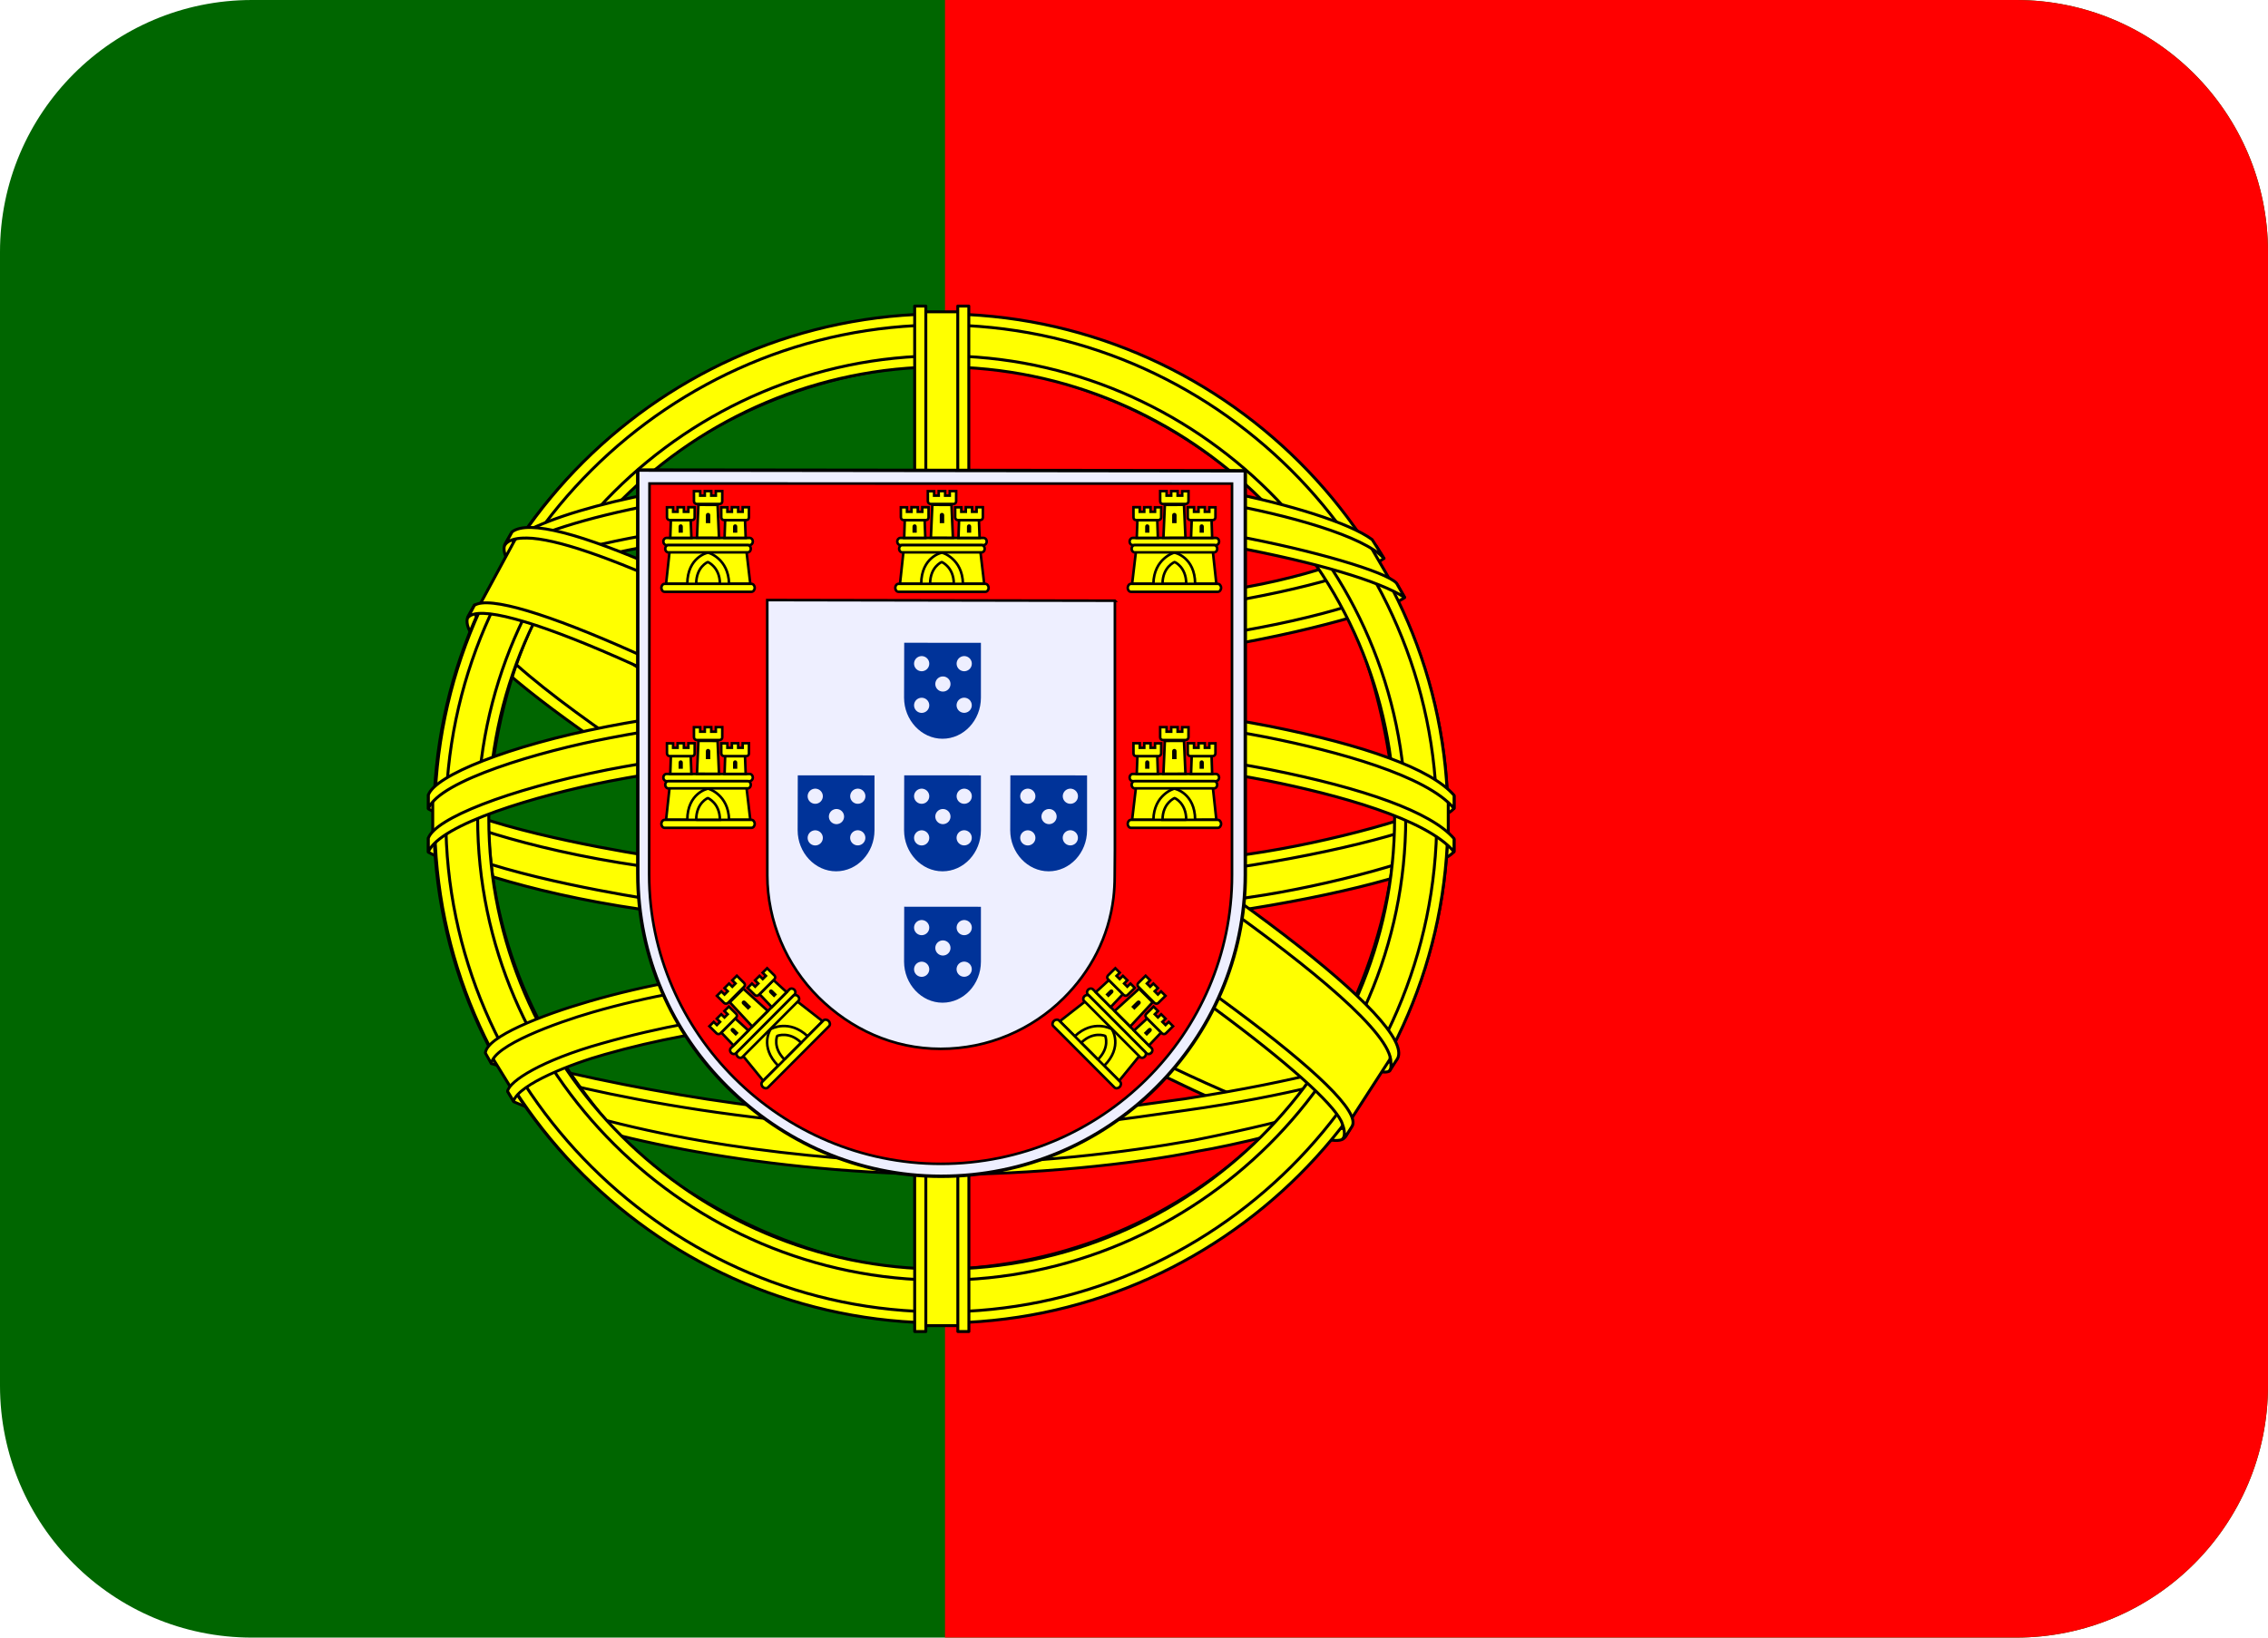
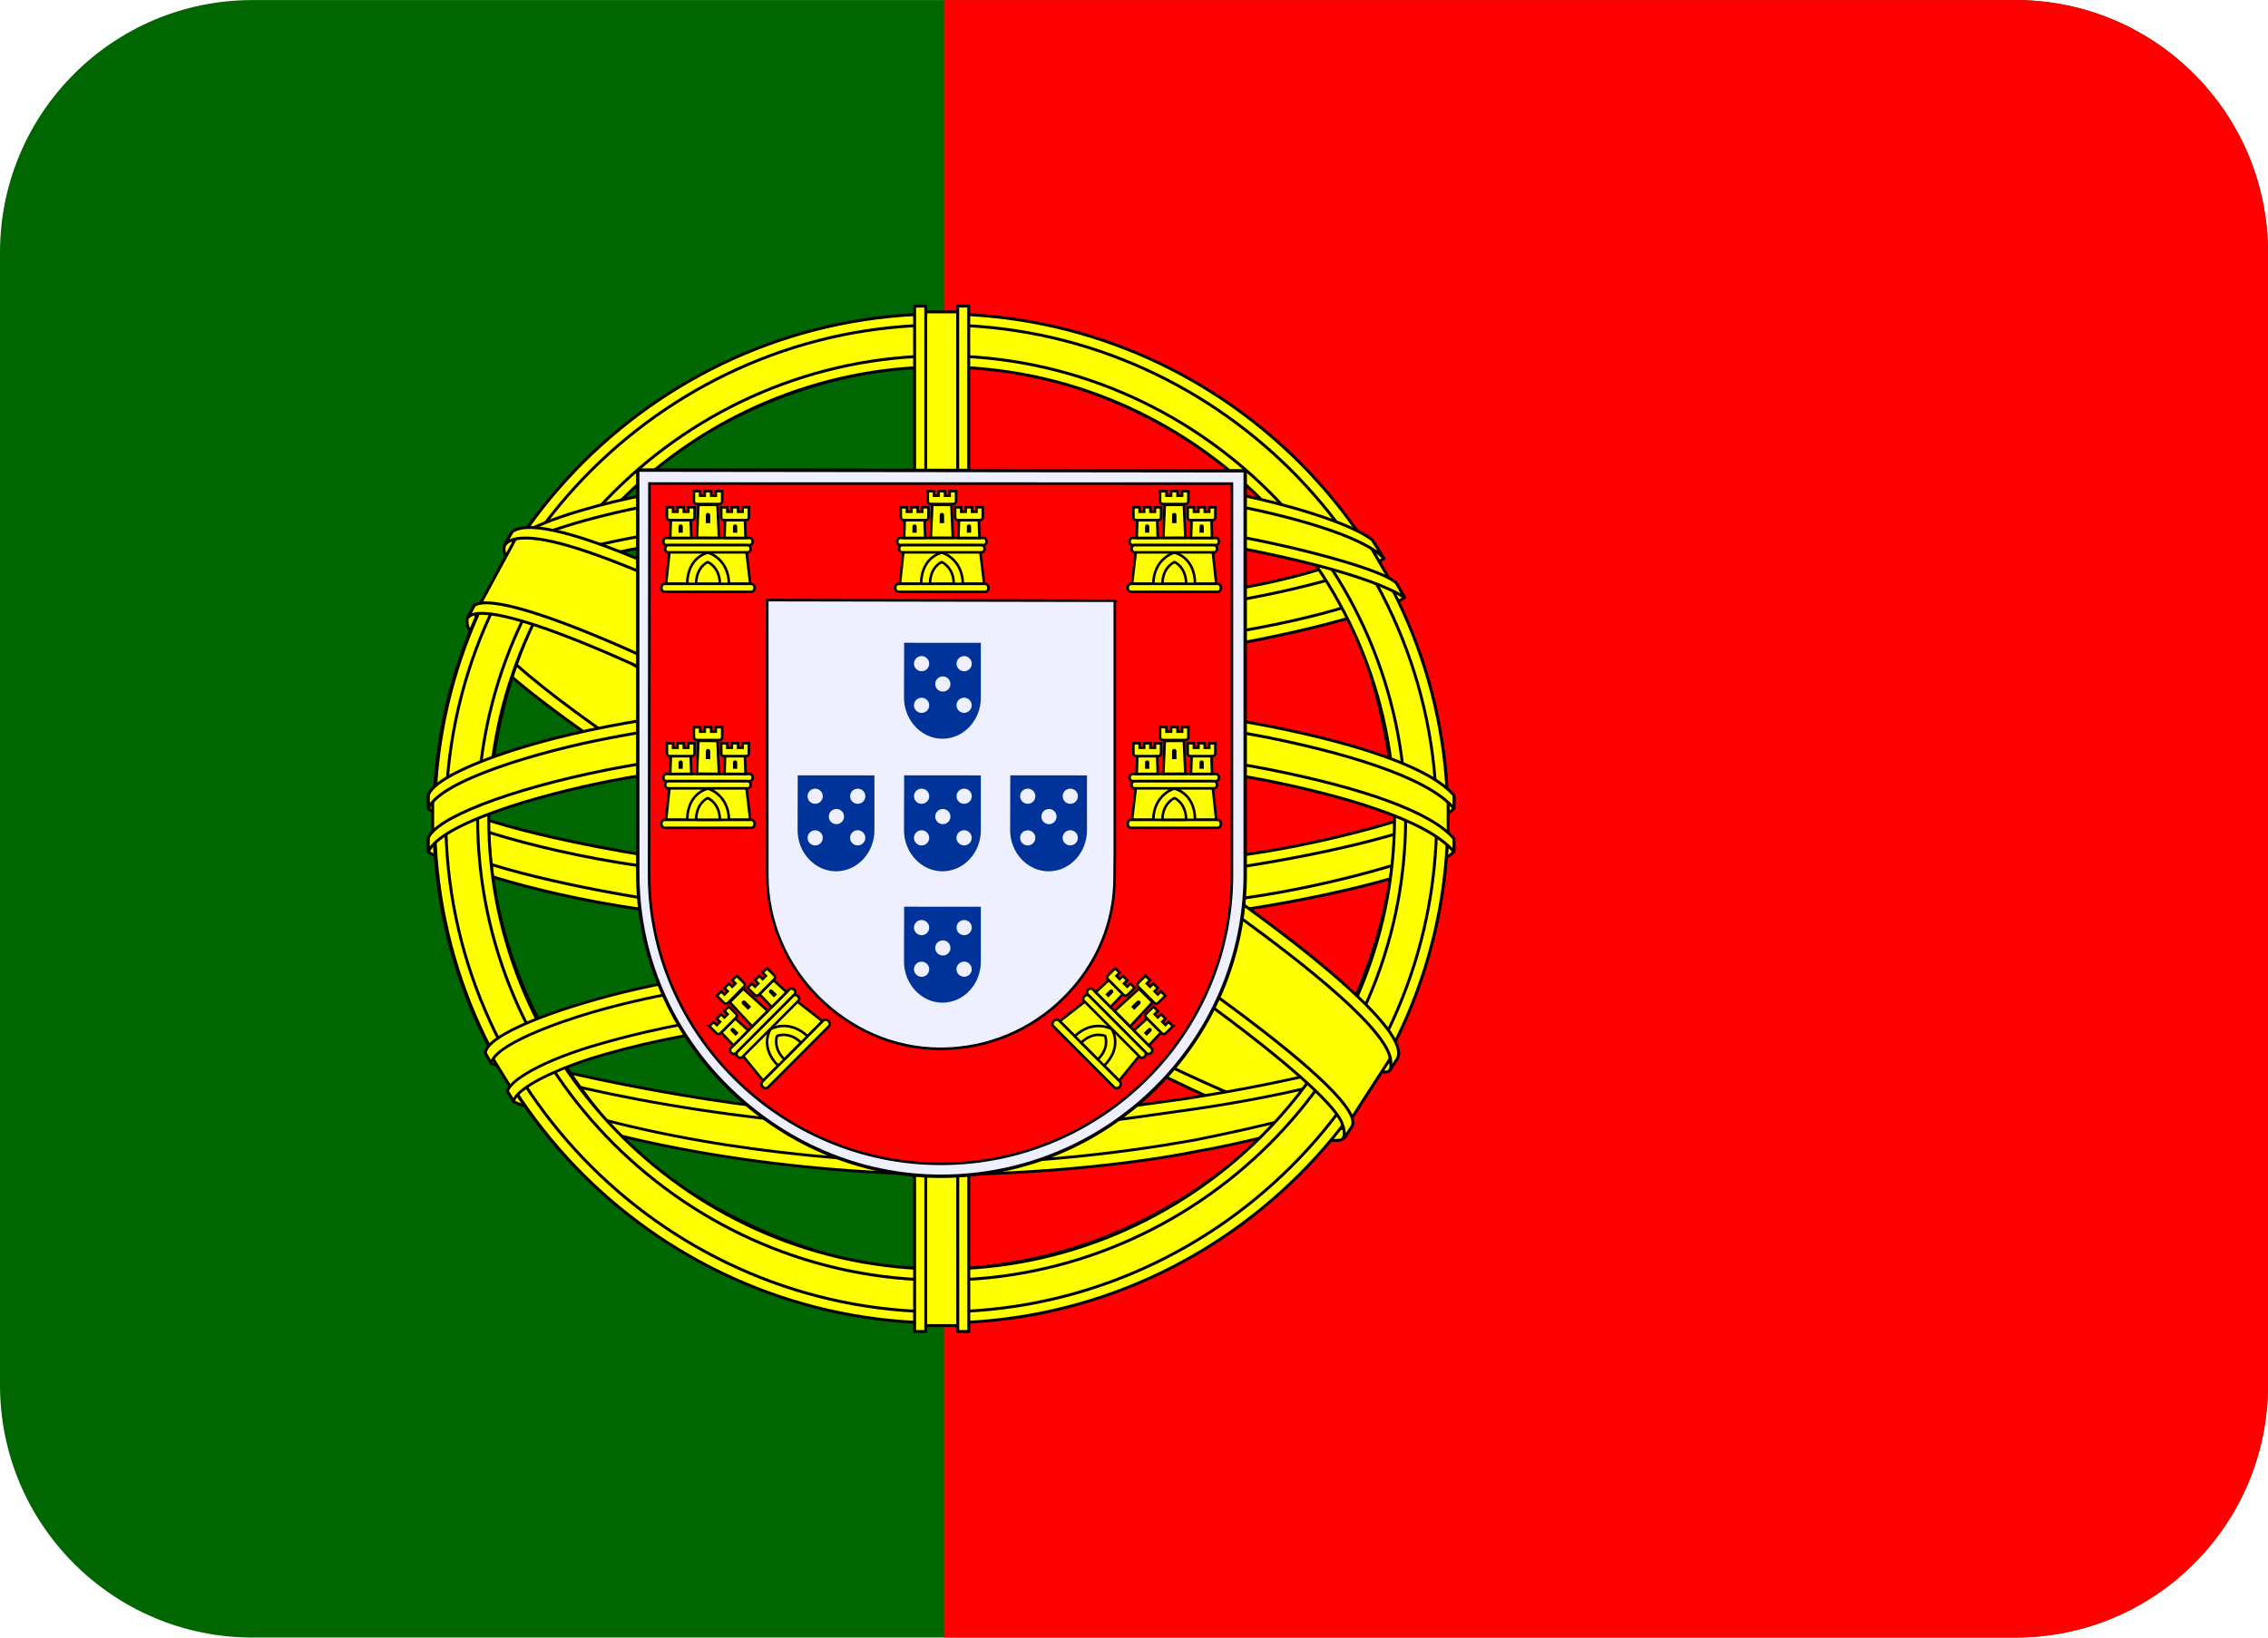
- <svg xmlns="http://www.w3.org/2000/svg" xmlns:xlink="http://www.w3.org/1999/xlink" width="800" height="577.778" viewBox="0 0 36 26" aria-hidden="true" role="img" version="1.1" id="svg8">
+ <svg xmlns="http://www.w3.org/2000/svg" xmlns:xlink="http://www.w3.org/1999/xlink" width="22.154" height="16" viewBox="0 0 0.997 0.72" aria-hidden="true" role="img" version="1.1" id="svg8">
  <defs id="defs8" />
-   <path fill="#006600" d="m 36,22 a 4,4 0 0 1 -4,4 H 4 A 4,4 0 0 1 0,22 V 4 A 4,4 0 0 1 4,0 h 28 a 4,4 0 0 1 4,4 z" id="path1" />
-   <path fill="#ff0000" d="M 32,0 H 15 v 26 h 17 a 4,4 0 0 0 4,-4 V 4 A 4,4 0 0 0 32,0 Z" id="path2" />
-   <g id="g2" transform="matrix(0.0510249,0,0,0.0510249,-1.382694,-2.31628)">
+   <path fill="#006600" d="M 0.997,0.609 A 0.111,0.111 0 0 1 0.886,0.72 H 0.111 A 0.111,0.111 0 0 1 0,0.609 V 0.111 A 0.111,0.111 0 0 1 0.111,0 h 0.775 a 0.111,0.111 0 0 1 0.111,0.111 z" id="path1" style="stroke-width:0.028" />
+   <path fill="#ff0000" d="M 0.886,0 H 0.415 V 0.72 H 0.886 A 0.111,0.111 0 0 0 0.997,0.609 V 0.111 A 0.111,0.111 0 0 0 0.886,0 Z" id="path2" style="stroke-width:0.028" />
+   <g id="g2" transform="matrix(0.001413,0,0,0.001413,-0.03828998,-0.06414315)">
    <g fill="#ffff00" fill-rule="evenodd" stroke="#000000" stroke-width="0.573" stroke-linecap="round" stroke-linejoin="round" id="g22" transform="matrix(1.591733,0,0,1.585525,-61.95519,-17.20561)">
      <path d="M 318.24,262.04 C 288.03,261.13 149.5,174.66 148.55,160.89 l 7.65,-12.757 c 13.741,19.966 155.36,104.06 169.27,101.08 l -7.23,12.823" id="path2-7" />
      <path d="m 154.59,146.4 c -2.71,7.294 36.149,31.318 82.903,59.754 46.752,28.434 87.065,46.006 90.053,43.486 0.183,-0.325 1.47,-2.541 1.352,-2.523 -0.56,0.844 -1.923,1.11 -4.051,0.497 -12.631,-3.643 -45.575,-18.765 -86.374,-43.506 -40.798,-24.743 -76.294,-47.544 -81.811,-57.232 -0.384,-0.671 -0.657,-1.896 -0.601,-2.849 l -0.134,-0.002 -1.175,2.053 -0.161,0.322 h -8.8e-4 z m 164.36,116.04 c -0.512,0.93 -1.468,0.96 -3.282,0.761 -11.3,-1.251 -45.589,-17.925 -86.162,-42.213 -47.21,-28.26 -86.2,-54.01 -81.97,-60.74 l 1.151,-2.035 0.227,0.071 c -3.804,11.405 76.948,57.578 81.702,60.522 46.724,28.947 86.115,45.851 89.601,41.458 l -1.268,2.181 v -0.002 z" id="path3-6" />
      <path d="m 240.17,169.23 c 30.237,-0.239 67.55,-4.132 89.023,-12.69 l -4.627,-7.517 c -12.692,7.025 -50.21,11.644 -84.652,12.335 -40.736,-0.375 -69.49,-4.168 -83.897,-13.835 l -4.367,8.005 c 26.484,11.207 53.623,13.587 88.52,13.703" id="path4-3" />
      <path d="m 330.44,156.71 c -0.739,1.182 -14.743,6.011 -35.373,9.575 -13.988,2.132 -32.234,3.955 -55.004,3.978 -21.633,0.02 -39.305,-1.52 -52.684,-3.333 -21.656,-3.396 -32.833,-8.12 -36.965,-9.79 0.395,-0.786 0.649,-1.337 1.03,-2.071 11.895,4.736 23.124,7.592 36.279,9.616 13.291,1.8 30.75,3.362 52.276,3.342 22.664,-0.023 40.709,-1.984 54.616,-4.053 21.155,-3.412 32.711,-7.803 34.334,-9.842 l 1.494,2.579 h -0.002 z m -4.06,-7.623 c -2.293,1.841 -13.718,5.893 -33.819,9.103 -13.415,1.923 -30.472,3.643 -52.265,3.664 -20.704,0.02 -37.619,-1.375 -50.485,-3.249 -20.414,-2.666 -31.279,-7.475 -35.196,-8.878 0.39,-0.674 0.787,-1.342 1.194,-2.014 3.048,1.535 13.533,5.791 34.226,8.722 12.72,1.804 29.661,3.148 50.262,3.127 21.69,-0.022 38.553,-1.776 51.883,-3.688 20.205,-2.78 31.077,-7.947 32.728,-9.241 l 1.473,2.451 v 0.002 z" id="path5-0" />
      <path d="m 140.88,205.66 c 18.598,10.003 59.905,15.044 98.994,15.391 35.591,0.056 81.958,-5.502 99.297,-14.69 l -0.477,-10.012 c -5.425,8.477 -55.113,16.609 -99.206,16.276 -44.093,-0.333 -85.038,-7.143 -98.687,-15.959 l 0.079,8.991" id="path6-0" />
      <path d="m 340.12,204.22 8.8e-4,2.387 c -2.606,3.116 -18.946,7.825 -39.437,11.142 -15.595,2.391 -35.927,4.194 -61.262,4.194 -24.069,0 -43.263,-1.716 -58.148,-4.001 -23.529,-3.426 -38.579,-9.426 -41.6,-11.217 l 0.013,-2.785 c 9.075,6.033 33.661,10.447 41.917,11.798 14.788,2.27 33.868,3.973 57.817,3.973 25.216,0 45.434,-1.791 60.931,-4.166 14.701,-2.124 35.644,-7.646 39.767,-11.324 h 8.8e-4 z m 0.01,-8.492 8.8e-4,2.387 c -2.606,3.114 -18.946,7.824 -39.437,11.14 -15.595,2.391 -35.927,4.194 -61.262,4.194 -24.069,0 -43.263,-1.714 -58.148,-4.001 -23.529,-3.425 -38.579,-9.425 -41.6,-11.216 l 0.013,-2.785 c 9.075,6.032 33.661,10.447 41.917,11.796 14.788,2.272 33.868,3.976 57.817,3.976 25.216,0 45.434,-1.792 60.931,-4.169 14.701,-2.124 35.644,-7.646 39.767,-11.324 l 8.8e-4,0.002 z" id="path7-4" />
      <path d="m 239.79,260.32 c -42.772,-0.255 -79.421,-11.659 -87.16,-13.544 l 5.643,8.834 c 13.67,5.75 49.424,14.32 81.927,13.371 32.504,-0.948 60.91,-3.466 80.928,-13.211 l 5.786,-9.155 c -13.642,6.425 -60.068,13.639 -87.125,13.705" id="path8-1" />
      <path stroke-width="0.55" d="m 323.3,253.72 c -0.85,1.299 -1.717,2.582 -2.596,3.829 -9.442,3.329 -24.319,6.824 -30.597,7.844 -12.824,2.642 -32.665,4.594 -50.274,4.603 -37.89,-0.555 -68.905,-7.972 -83.496,-14.299 l -1.177,-2.024 0.192,-0.304 1.997,0.774 c 25.948,9.283 55.091,12.987 82.698,13.652 17.538,0.062 35.095,-2.01 49.292,-4.549 21.771,-4.362 30.574,-7.65 33.275,-9.14 l 0.687,-0.385 h -8.8e-4 z m 5.017,-8.275 c 0.022,0.026 0.044,0.05 0.065,0.078 -0.636,1.073 -1.291,2.165 -1.962,3.262 -5.036,1.8 -18.702,5.799 -38.659,8.589 -13.149,1.791 -21.322,3.526 -47.479,4.034 -49.015,-1.247 -80.75,-10.831 -88.289,-13.195 l -1.117,-2.143 c 28.406,7.415 57.422,12.592 89.408,13.121 23.931,-0.51 34.112,-2.272 47.152,-4.05 23.271,-3.619 34.996,-7.45 38.515,-8.556 -0.044,-0.064 -0.096,-0.131 -0.154,-0.199 l 2.523,-0.943 -0.002,0.002 z" id="path9" />
      <path d="m 328.83,197.76 c 0.139,28.137 -14.26,53.386 -25.858,64.525 -16.408,15.759 -38.163,25.896 -63.569,26.363 -28.37,0.521 -55.12,-17.974 -62.295,-26.099 -14.028,-15.885 -25.449,-36.057 -25.815,-63.243 1.738,-30.709 13.793,-52.1 31.268,-66.769 17.475,-14.669 40.743,-21.813 60.121,-21.302 22.358,0.59 48.475,11.558 66.521,33.332 11.823,14.266 16.943,29.748 19.627,53.193 z m -89.186,-96.342 c 54.485,0 99.296,44.338 99.296,98.703 0,54.364 -44.811,98.704 -99.296,98.704 -54.485,0 -98.924,-44.339 -98.924,-98.704 0,-54.365 44.439,-98.703 98.924,-98.703" id="path10" />
      <path d="m 239.91,101.08 c 54.534,0 99.011,44.483 99.011,99.022 0,54.538 -44.478,99.02 -99.011,99.02 -54.534,0 -99.011,-44.481 -99.011,-99.02 0,-54.539 44.478,-99.022 99.011,-99.022 z m -96.832,99.022 c 0,53.26 43.736,96.842 96.832,96.842 53.097,0 96.833,-43.582 96.833,-96.842 0,-53.262 -43.737,-96.844 -96.833,-96.844 -53.096,0 -96.832,43.584 -96.832,96.844 z" id="path11" />
      <path d="m 239.99,109.31 c 49.731,0 90.693,40.821 90.693,90.704 0,49.884 -40.963,90.703 -90.693,90.703 -49.73,0 -90.693,-40.819 -90.693,-90.703 0,-49.883 40.964,-90.704 90.693,-90.704 z m -88.515,90.703 c 0,48.685 39.979,88.524 88.515,88.524 48.536,0 88.515,-39.839 88.515,-88.524 0,-48.686 -39.978,-88.525 -88.515,-88.525 -48.536,0 -88.515,39.839 -88.515,88.525 z" id="path12" />
      <path d="m 243.98,100.68 h -8.485 l 0.01,198.96 h 8.515 z" id="path13" />
      <path d="m 243.13,99.546 h 2.16 l 0.018,201.25 h -2.162 l -0.016,-201.25 z m -8.421,0.002 h 2.177 l 0.003,201.25 H 234.71 v -201.25 z" id="path14" />
      <path d="m 338.99,203.935 v -7.355 l -5.99,-5.58 -34,-9 -49,-5 -59,3 -42,10 -8.48,6.28 v 7.357 l 21.48,-9.637 51,-8 h 49 l 36,4 25,6 z" id="path15" />
      <path d="m 239.95,184.77 c 23.383,-0.043 46.07,2.215 64.065,5.719 18.569,3.712 31.637,8.356 36.105,13.571 l -0.005,2.582 c -5.388,-6.49 -22.973,-11.248 -36.518,-13.968 -17.858,-3.474 -40.393,-5.717 -63.647,-5.674 -24.538,0.046 -47.387,2.37 -64.984,5.803 -14.12,2.802 -32.951,8.368 -35.302,13.858 v -2.689 c 1.291,-3.8 15.313,-9.479 34.984,-13.417 17.729,-3.457 40.62,-5.742 65.302,-5.786 z m 0.01,-8.492 c 23.383,-0.042 46.07,2.217 64.065,5.719 18.569,3.714 31.637,8.356 36.105,13.571 l -0.005,2.582 c -5.388,-6.489 -22.973,-11.247 -36.518,-13.966 -17.858,-3.476 -40.393,-5.718 -63.647,-5.674 -24.538,0.044 -47.276,2.37 -64.875,5.801 -13.626,2.583 -33.226,8.37 -35.412,13.86 v -2.691 c 1.291,-3.759 15.597,-9.641 34.985,-13.417 17.729,-3.457 40.62,-5.74 65.302,-5.786 z" id="path16" />
      <path d="m 239.48,132.96 c 36.849,-0.184 68.99,5.152 83.695,12.685 l 5.364,9.279 c -12.781,-6.888 -47.456,-14.05 -89.005,-12.979 -33.854,0.208 -70.027,3.727 -88.176,13.41 l 6.404,-10.709 c 14.895,-7.724 50.022,-11.643 81.72,-11.684" id="path17" />
      <path d="m 239.97,140.62 c 21.017,-0.056 41.325,1.13 57.476,4.044 15.041,2.799 29.385,7.001 31.436,9.26 l 1.59,2.81 c -4.988,-3.257 -17.401,-6.884 -33.339,-9.906 -16.006,-3.008 -36.3,-4.005 -57.2,-3.95 -23.722,-0.081 -42.152,1.171 -57.969,3.929 -16.728,3.13 -28.334,7.601 -31.197,9.726 l 1.558,-2.97 c 5.563,-2.838 14.39,-6.259 29.223,-8.93 16.357,-2.988 34.983,-3.884 58.423,-4.013 h -8.8e-4 z m -0.009,-8.484 c 20.113,-0.053 39.972,1.068 55.452,3.851 12.209,2.377 24.283,6.087 28.704,9.389 l 2.326,3.695 c -3.954,-4.395 -18.836,-8.559 -31.974,-10.892 -15.361,-2.649 -34.395,-3.698 -54.508,-3.866 -21.108,0.059 -40.615,1.352 -55.752,4.108 -14.441,2.748 -23.76,6.002 -27.703,8.543 l 2.045,-3.087 c 5.441,-2.865 14.232,-5.495 25.303,-7.646 15.249,-2.776 34.876,-4.036 56.108,-4.095 z" id="path18" />
      <path d="m 289.15,241.26 c -18.218,-3.401 -36.469,-3.895 -49.217,-3.745 -61.407,0.72 -81.244,12.609 -83.665,16.209 l -4.589,-7.481 c 15.634,-11.332 49.073,-17.687 88.587,-17.037 20.518,0.336 38.224,1.699 53.119,4.583 l -4.236,7.473" id="path19" />
      <path stroke-width="0.55" d="m 239.58,236.46 c 17.082,0.255 33.849,0.96 50.033,3.978 l -1.172,2.069 c -15.031,-2.775 -31.055,-3.837 -48.803,-3.75 -22.663,-0.177 -45.585,1.939 -65.541,7.667 -6.297,1.752 -16.721,5.801 -17.784,9.146 l -1.166,-1.923 c 0.336,-1.977 6.636,-6.081 18.414,-9.39 22.858,-6.546 44.239,-7.649 66.019,-7.799 v 0.002 z m 0.775,-8.596 c 17.698,0.331 35.975,1.149 53.74,4.668 l -1.221,2.154 c -16.042,-3.185 -31.369,-4.247 -52.415,-4.57 -22.735,0.041 -46.851,1.663 -68.778,8.037 -7.079,2.062 -19.297,6.52 -19.704,10.05 l -1.166,-2.066 c 0.265,-3.206 10.842,-7.388 20.358,-10.156 22.096,-6.424 46.275,-8.076 69.186,-8.117 z" id="path20" />
      <path d="M 327.58,247.38 320.201,258.829 299,240 244,203 182,169 149.81,157.99 156.67,145.27 159,144 l 20,5 66,34 38,24 32,23 13,15 z" id="path21" />
      <path d="m 148.65,158.29 c 5.646,-3.829 47.139,14.655 90.555,40.834 43.301,26.254 84.677,55.921 80.942,61.473 l -1.228,1.932 -0.564,0.445 c 0.121,-0.086 0.743,-0.848 -0.061,-2.906 -1.845,-6.07 -31.195,-29.491 -79.894,-58.895 -47.475,-28.309 -87.041,-45.371 -90.997,-40.494 l 1.247,-2.389 h -8.9e-4 z m 180.44,88.927 c 3.57,-7.052 -34.916,-36.044 -82.632,-64.272 -48.813,-27.666 -83.994,-43.951 -90.42,-39.095 l -1.428,2.599 c -0.012,0.143 0.052,-0.177 0.354,-0.41 1.169,-1.02 3.105,-0.951 3.979,-0.967 11.065,0.166 42.667,14.709 87.006,40.128 19.428,11.315 82.071,51.491 81.832,62.789 0.017,0.971 0.08,1.171 -0.285,1.652 l 1.594,-2.424 v -0.002 z" id="path22" />
    </g>
    <g id="g42" transform="matrix(1.591733,0,0,1.585525,-61.95519,-17.20561)">
-       <path fill="#EEEFFF" stroke="#000000" stroke-width="0.67" stroke-linejoin="bevel" d="m 180.6,211.01 c 0,16.271 6.663,30.987 17.457,41.742 10.815,10.778 25.512,17.579 41.809,17.579 16.381,0 31.247,-6.652 42.016,-17.389 10.769,-10.735 17.443,-25.552 17.446,-41.88 h -0.002 v -79.189 l -118.74,-0.141 0.012,79.278 h 0.002 z" id="path23" />
+       <path fill="#eeefff" stroke="#000000" stroke-width="0.67" stroke-linejoin="bevel" d="m 180.6,211.01 c 0,16.271 6.663,30.987 17.457,41.742 10.815,10.778 25.512,17.579 41.809,17.579 16.381,0 31.247,-6.652 42.016,-17.389 10.769,-10.735 17.443,-25.552 17.446,-41.88 h -0.002 v -79.189 l -118.74,-0.141 0.012,79.278 h 0.002 z" id="path23" />
      <path fill="#ff0000" stroke="#000000" stroke-width="0.507" d="m 182.82,211.12 v 0.045 c 0,15.557 6.441,29.724 16.775,40.009 10.354,10.305 24.614,16.712 40.214,16.712 15.681,0 29.912,-6.361 40.222,-16.626 10.308,-10.265 16.697,-24.433 16.699,-40.044 h -0.002 V 134.39 l -113.84,-0.018 -0.07,76.748 m 91.022,-53.747 0.004,48.891 -0.041,5.172 h 8.8e-4 c 0,1.361 -0.082,2.912 -0.241,4.233 -0.925,7.729 -4.48,14.467 -9.745,19.708 -6.164,6.136 -14.671,9.941 -24.047,9.941 -9.327,0 -17.639,-3.938 -23.829,-10.1 -6.35,-6.32 -10.03,-14.986 -10.03,-23.947 l -0.013,-54.023 67.94,0.123 0.002,0.002 z" id="path24" />
      <g id="castle3">
        <g id="castle" fill="#ffff00" stroke="#000000" stroke-width="0.5">
          <path stroke="none" d="m 190.19,154.43 c 0.135,-5.521 4.052,-6.828 4.081,-6.847 0.028,-0.018 4.231,1.408 4.217,6.899 l -8.298,-0.051" id="path25" />
          <path d="m 186.81,147.69 -0.682,6.345 4.141,0.009 c 0.04,-5.249 3.974,-6.122 4.069,-6.103 0.089,-0.005 3.989,1.161 4.093,6.103 h 4.151 l -0.75,-6.393 -15.022,0.038 v 0.002 z" id="path26" />
          <path d="m 185.85,154.06 h 16.946 c 0.357,0 0.649,0.353 0.649,0.784 0,0.43 -0.292,0.781 -0.649,0.781 H 185.85 c -0.357,0 -0.649,-0.351 -0.649,-0.781 0,-0.431 0.292,-0.784 0.649,-0.784 z" id="path27" />
          <path d="m 192.01,154.03 c 0.018,-3.313 2.262,-4.25 2.274,-4.248 8.8e-4,0 2.342,0.967 2.361,4.248 h -4.634" id="path28" />
          <path d="m 186.21,145.05 h 16.245 c 0.342,0 0.623,0.318 0.623,0.705 0,0.387 -0.28,0.705 -0.623,0.705 H 186.21 c -0.342,0 -0.623,-0.316 -0.623,-0.705 0,-0.386 0.28,-0.705 0.623,-0.705 z" id="path29" />
          <path d="m 186.55,146.47 h 15.538 c 0.327,0 0.595,0.317 0.595,0.704 0,0.388 -0.268,0.705 -0.595,0.705 H 186.55 c -0.327,0 -0.595,-0.317 -0.595,-0.705 0,-0.387 0.268,-0.704 0.595,-0.704 z" id="path30" />
          <path d="m 191.57,135.88 1.227,0.002 v 0.871 h 0.895 v -0.891 l 1.257,0.004 v 0.887 h 0.898 v -0.891 h 1.258 l -0.002,2.012 c 0,0.316 -0.254,0.52 -0.549,0.52 h -4.411 c -0.296,0 -0.57,-0.237 -0.571,-0.527 l -0.003,-1.988 h 8.8e-4 z" id="path31" />
          <path d="m 196.19,138.57 0.277,6.451 -4.303,-0.016 0.285,-6.452 3.741,0.017" id="path32" />
          <path id="cp1" d="m 190.94,141.56 0.131,3.478 -4.126,0.002 0.116,-3.479 h 3.879 -8.9e-4 z" />
          <use xlink:href="#cp1" x="10.609" id="use32" />
          <path id="cp2" d="m 186.3,139.04 1.199,0.003 v 0.872 h 0.877 v -0.893 l 1.229,0.004 v 0.889 h 0.879 v -0.893 l 1.23,0.002 -0.002,2.012 c 0,0.314 -0.249,0.519 -0.536,0.519 h -4.317 c -0.289,0 -0.558,-0.235 -0.559,-0.526 l -0.003,-1.989 h 8.8e-4 z" />
          <use xlink:href="#cp2" x="10.609" id="use33" />
          <path fill="#000000" stroke="none" d="m 193.9,140.61 c -0.026,-0.627 0.877,-0.634 0.866,0 v 1.536 h -0.866 v -1.536" id="path33" />
          <path id="cp3" fill="#000000" stroke="none" d="m 188.57,142.84 c -0.003,-0.606 0.837,-0.618 0.826,0 v 1.187 h -0.826 v -1.187" />
          <use xlink:href="#cp3" x="10.641" id="use34" />
        </g>
        <use xlink:href="#castle" y="46.32" id="use35" />
        <use xlink:href="#castle" transform="rotate(-45.20204,312.7661,180.0036)" id="use36" />
      </g>
      <use xlink:href="#castle" x="45.714" id="use37" />
      <use xlink:href="#castle3" transform="matrix(-1,0,0,1,479.7919,0)" id="use38" />
      <g id="quina">
        <path fill="#003399" d="m 232.636,202.406 v 0.005 c 0,2.212 0.849,4.227 2.212,5.689 1.365,1.467 3.245,2.378 5.302,2.378 2.067,0 3.944,-0.905 5.303,-2.365 1.358,-1.459 2.202,-3.472 2.202,-5.693 v -10.768 l -14.992,-0.012 -0.027,10.766" id="path38" />
-         <path stroke="#EEEFFF" stroke-width="2.972" stroke-linecap="round" d="m 236.074,195.742 v 0 m 8.318,0 v 0 m -4.167,3.993 v 0 m -4.151,4.181 v 0 m 8.309,-0.011 v 0" id="path39" />
+         <path stroke="#eeefff" stroke-width="2.972" stroke-linecap="round" d="m 236.074,195.742 v 0 m 8.318,0 v 0 m -4.167,3.993 v 0 m -4.151,4.181 v 0 m 8.309,-0.011 v 0" id="path39" />
      </g>
      <use xlink:href="#quina" y="-26.016" id="use39" />
      <use xlink:href="#quina" x="-20.799" id="use40" />
      <use xlink:href="#quina" x="20.745" id="use41" />
      <use xlink:href="#quina" y="25.784" id="use42" />
    </g>
  </g>
</svg>
